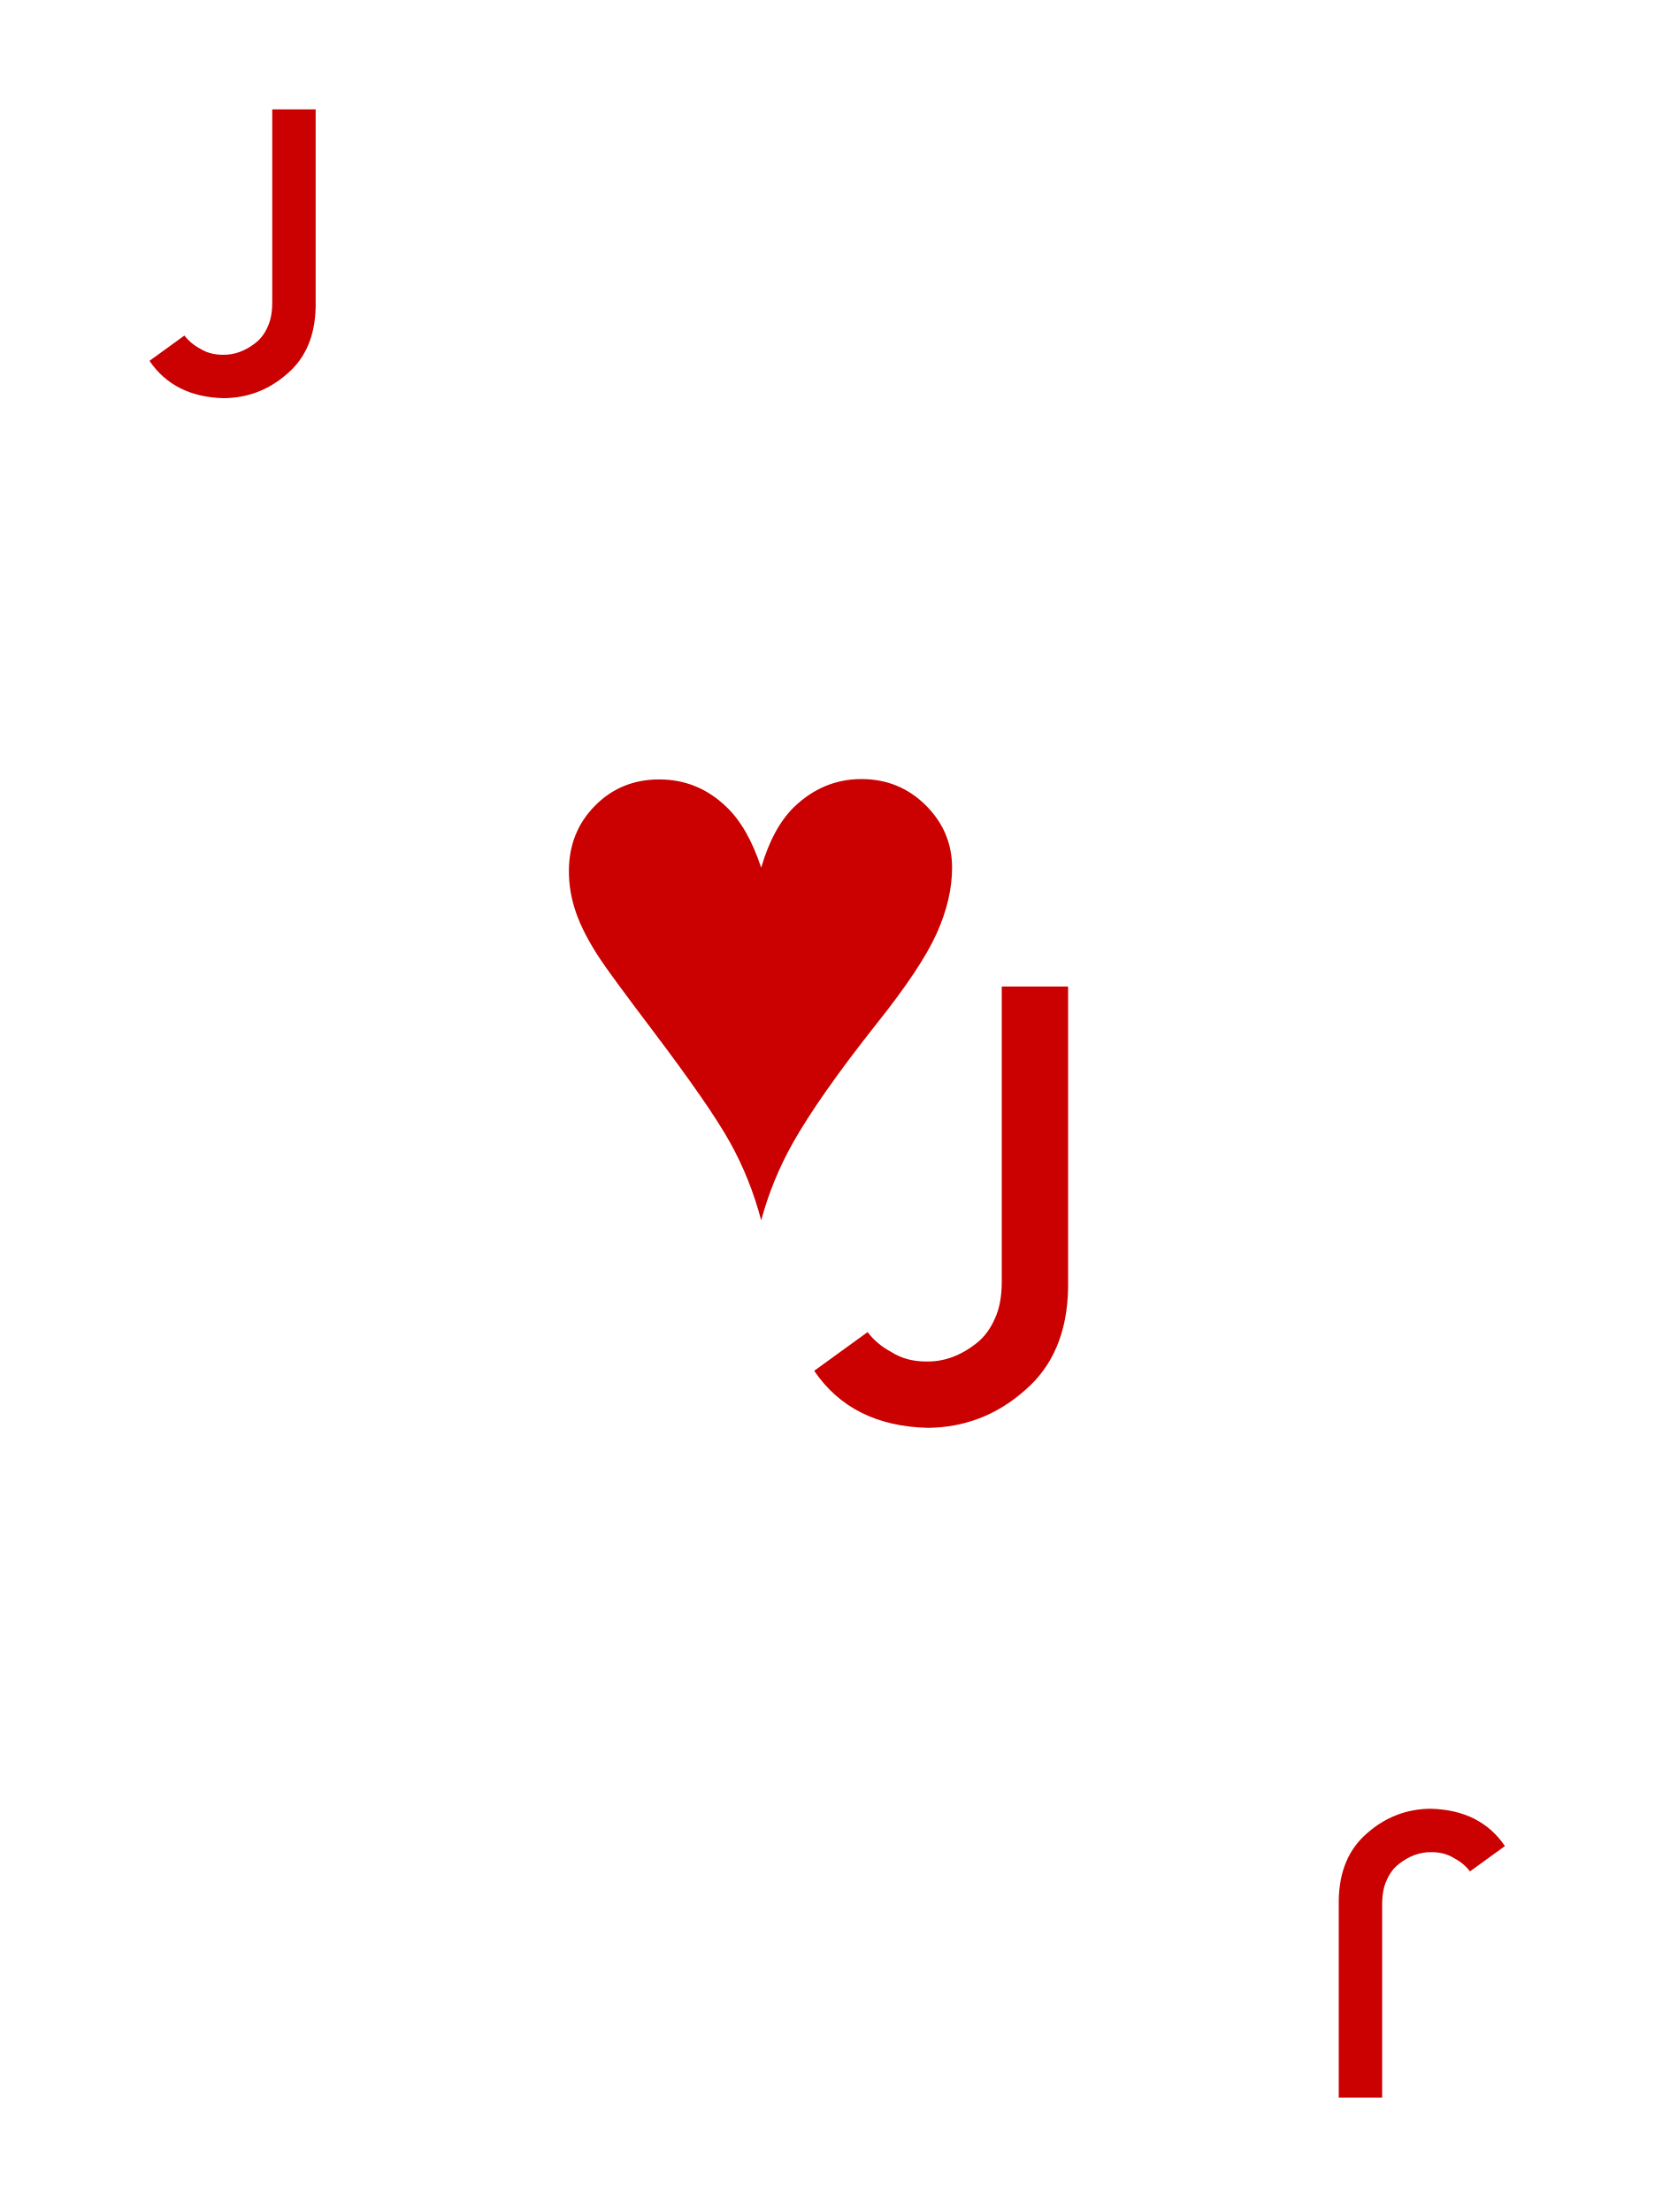
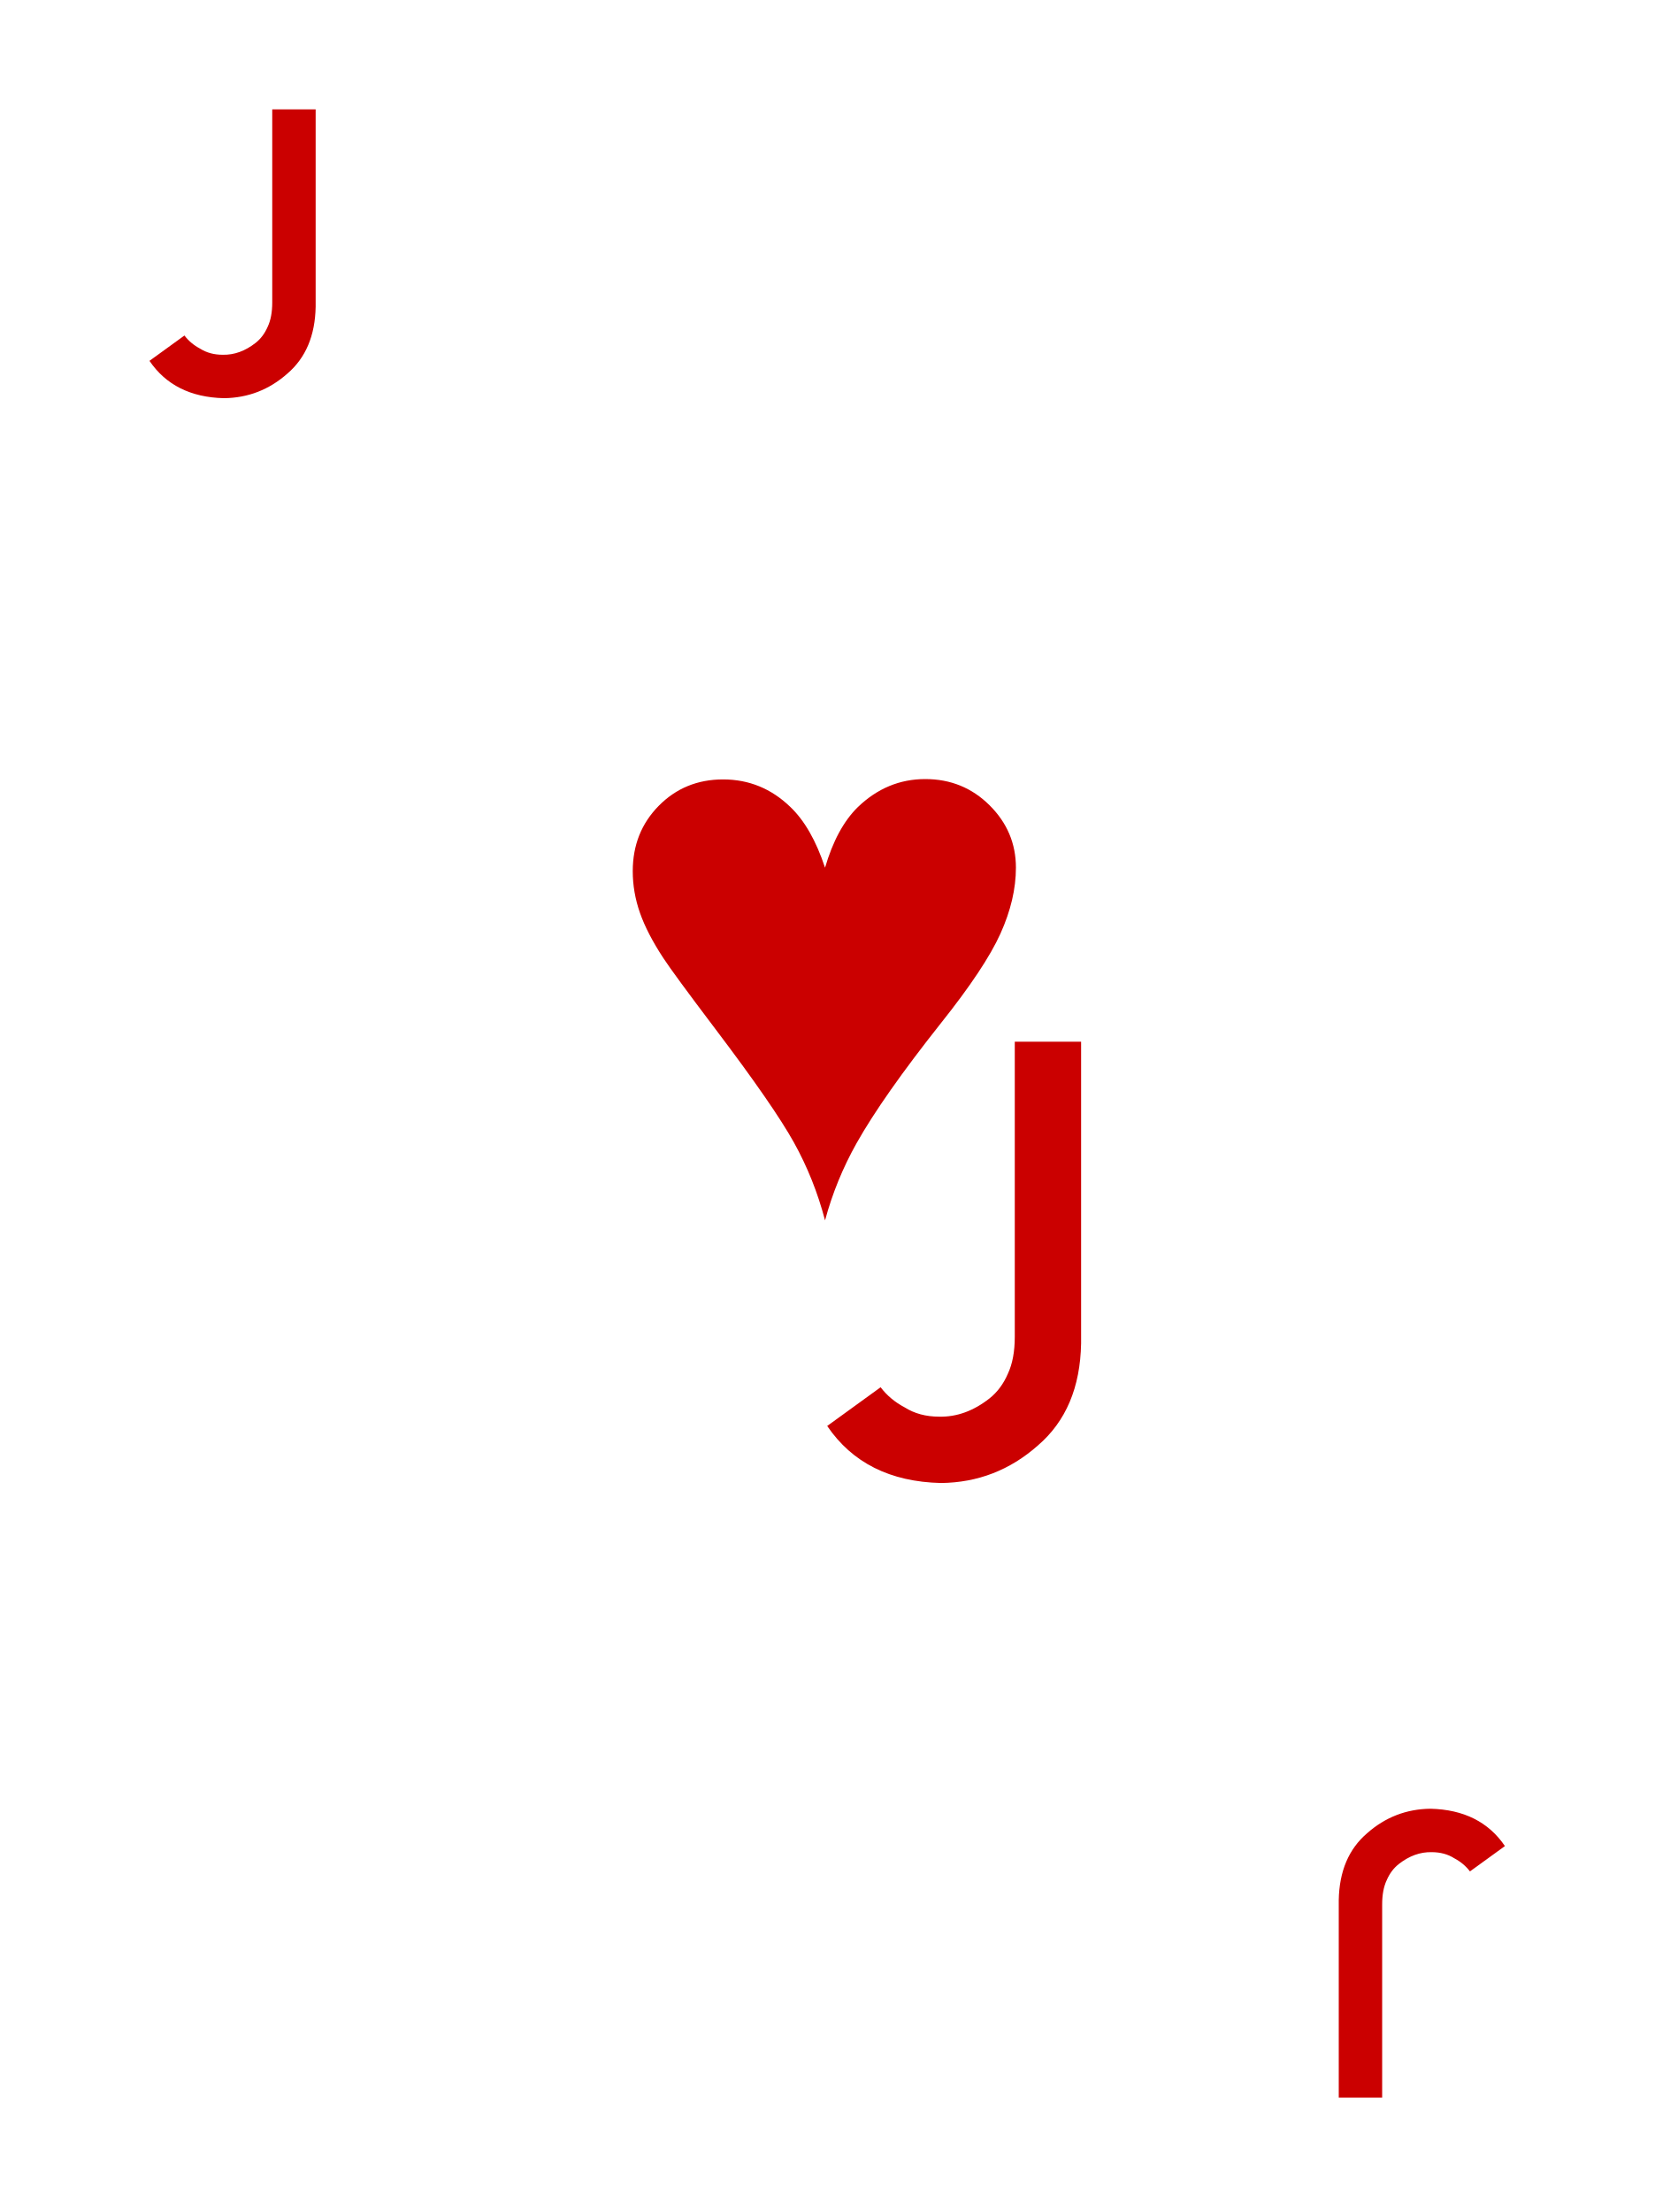
<svg xmlns="http://www.w3.org/2000/svg" width="100%" height="100%" viewBox="0 0 300 401" version="1.1" xml:space="preserve" style="fill-rule:evenodd;clip-rule:evenodd;stroke-linejoin:round;stroke-miterlimit:2;">
  <rect id="H-J" x="0" y="0.039" width="300" height="400" style="fill:none;" />
-   <g id="Heart">
-     <path d="M138.029,221.233c-1.317,-5.015 -3.198,-9.721 -5.641,-14.119c-2.444,-4.399 -7.172,-11.23 -14.184,-20.494c-5.142,-6.8 -8.308,-11.113 -9.498,-12.941c-1.954,-2.974 -3.367,-5.705 -4.239,-8.191c-0.871,-2.486 -1.306,-5.004 -1.306,-7.554c0,-4.717 1.572,-8.669 4.717,-11.856c3.144,-3.188 7.033,-4.781 11.665,-4.781c4.675,0 8.733,1.657 12.175,4.972c2.593,2.465 4.696,6.141 6.311,11.028c1.402,-4.802 3.379,-8.457 5.928,-10.964c3.528,-3.4 7.607,-5.1 12.239,-5.1c4.59,0 8.479,1.583 11.666,4.749c3.187,3.166 4.781,6.938 4.781,11.315c0,3.825 -0.935,7.809 -2.805,11.952c-1.87,4.143 -5.482,9.572 -10.837,16.287c-6.969,8.797 -12.048,16.021 -15.235,21.673c-2.507,4.462 -4.42,9.137 -5.737,14.024Z" style="fill:#cb0000;" />
-   </g>
-   <path d="M157.329,241.485l-9.687,7.021c4.535,6.675 11.41,10.122 20.626,10.34c6.675,-0.073 12.535,-2.34 17.578,-6.803c5.079,-4.354 7.691,-10.522 7.836,-18.503l0,-54.694l-12.027,0l0,53.496c0,2.685 -0.417,4.916 -1.251,6.694c-0.799,1.85 -1.905,3.338 -3.32,4.463c-2.903,2.285 -5.95,3.392 -9.143,3.319c-2.395,0 -4.481,-0.562 -6.259,-1.687c-1.777,-0.943 -3.229,-2.158 -4.353,-3.646Z" style="fill:#cb0000;fill-rule:nonzero;" />
+   <path d="M149.608,221.233c-1.318,-5.015 -3.198,-9.721 -5.642,-14.119c-2.443,-4.399 -7.171,-11.23 -14.183,-20.494c-5.142,-6.8 -8.308,-11.113 -9.498,-12.941c-1.955,-2.974 -3.368,-5.705 -4.239,-8.191c-0.871,-2.486 -1.307,-5.004 -1.307,-7.554c0,-4.717 1.572,-8.669 4.717,-11.856c3.145,-3.188 7.033,-4.781 11.666,-4.781c4.674,0 8.733,1.657 12.175,4.972c2.592,2.465 4.696,6.141 6.311,11.028c1.402,-4.802 3.378,-8.457 5.928,-10.964c3.527,-3.4 7.607,-5.1 12.239,-5.1c4.59,0 8.478,1.583 11.665,4.749c3.187,3.166 4.781,6.938 4.781,11.315c0,3.825 -0.935,7.809 -2.805,11.952c-1.87,4.143 -5.482,9.572 -10.836,16.287c-6.97,8.797 -12.048,16.021 -15.235,21.673c-2.508,4.462 -4.42,9.137 -5.737,14.024Z" style="fill:#cb0000;fill-rule:nonzero;" />
+   <path d="M159.687,251.485l-9.687,7.021c4.535,6.675 11.41,10.122 20.626,10.34c6.676,-0.073 12.535,-2.34 17.578,-6.803c5.079,-4.354 7.692,-10.522 7.837,-18.503l0,-54.694l-12.027,0l0,53.496c0,2.685 -0.418,4.916 -1.252,6.694c-0.798,1.85 -1.905,3.338 -3.32,4.463c-2.902,2.285 -5.95,3.392 -9.143,3.319c-2.394,0 -4.48,-0.562 -6.258,-1.687c-1.778,-0.943 -3.229,-2.158 -4.354,-3.646Z" style="fill:#cb0000;fill-rule:nonzero;" />
  <path d="M33.446,60.822l-6.34,4.594c2.968,4.369 7.468,6.625 13.499,6.768c4.369,-0.048 8.204,-1.532 11.504,-4.453c3.325,-2.849 5.034,-6.886 5.129,-12.11l0,-35.795l-7.871,0l0,35.012c0,1.757 -0.273,3.217 -0.819,4.381c-0.523,1.211 -1.247,2.184 -2.173,2.92c-1.9,1.496 -3.894,2.221 -5.984,2.173c-1.567,0 -2.932,-0.368 -4.096,-1.104c-1.163,-0.617 -2.113,-1.413 -2.849,-2.386Z" style="fill:#cb0000;fill-rule:nonzero;" />
  <path d="M266.554,339.257l6.34,-4.594c-2.968,-4.37 -7.468,-6.625 -13.499,-6.768c-4.369,0.048 -8.204,1.532 -11.504,4.452c-3.325,2.85 -5.034,6.886 -5.129,12.11l0,35.796l7.871,0l0,-35.012c0,-1.757 0.273,-3.217 0.819,-4.381c0.523,-1.211 1.247,-2.185 2.173,-2.921c1.9,-1.496 3.894,-2.22 5.984,-2.172c1.567,0 2.932,0.368 4.096,1.104c1.163,0.617 2.113,1.413 2.849,2.386Z" style="fill:#cb0000;fill-rule:nonzero;" />
</svg>
